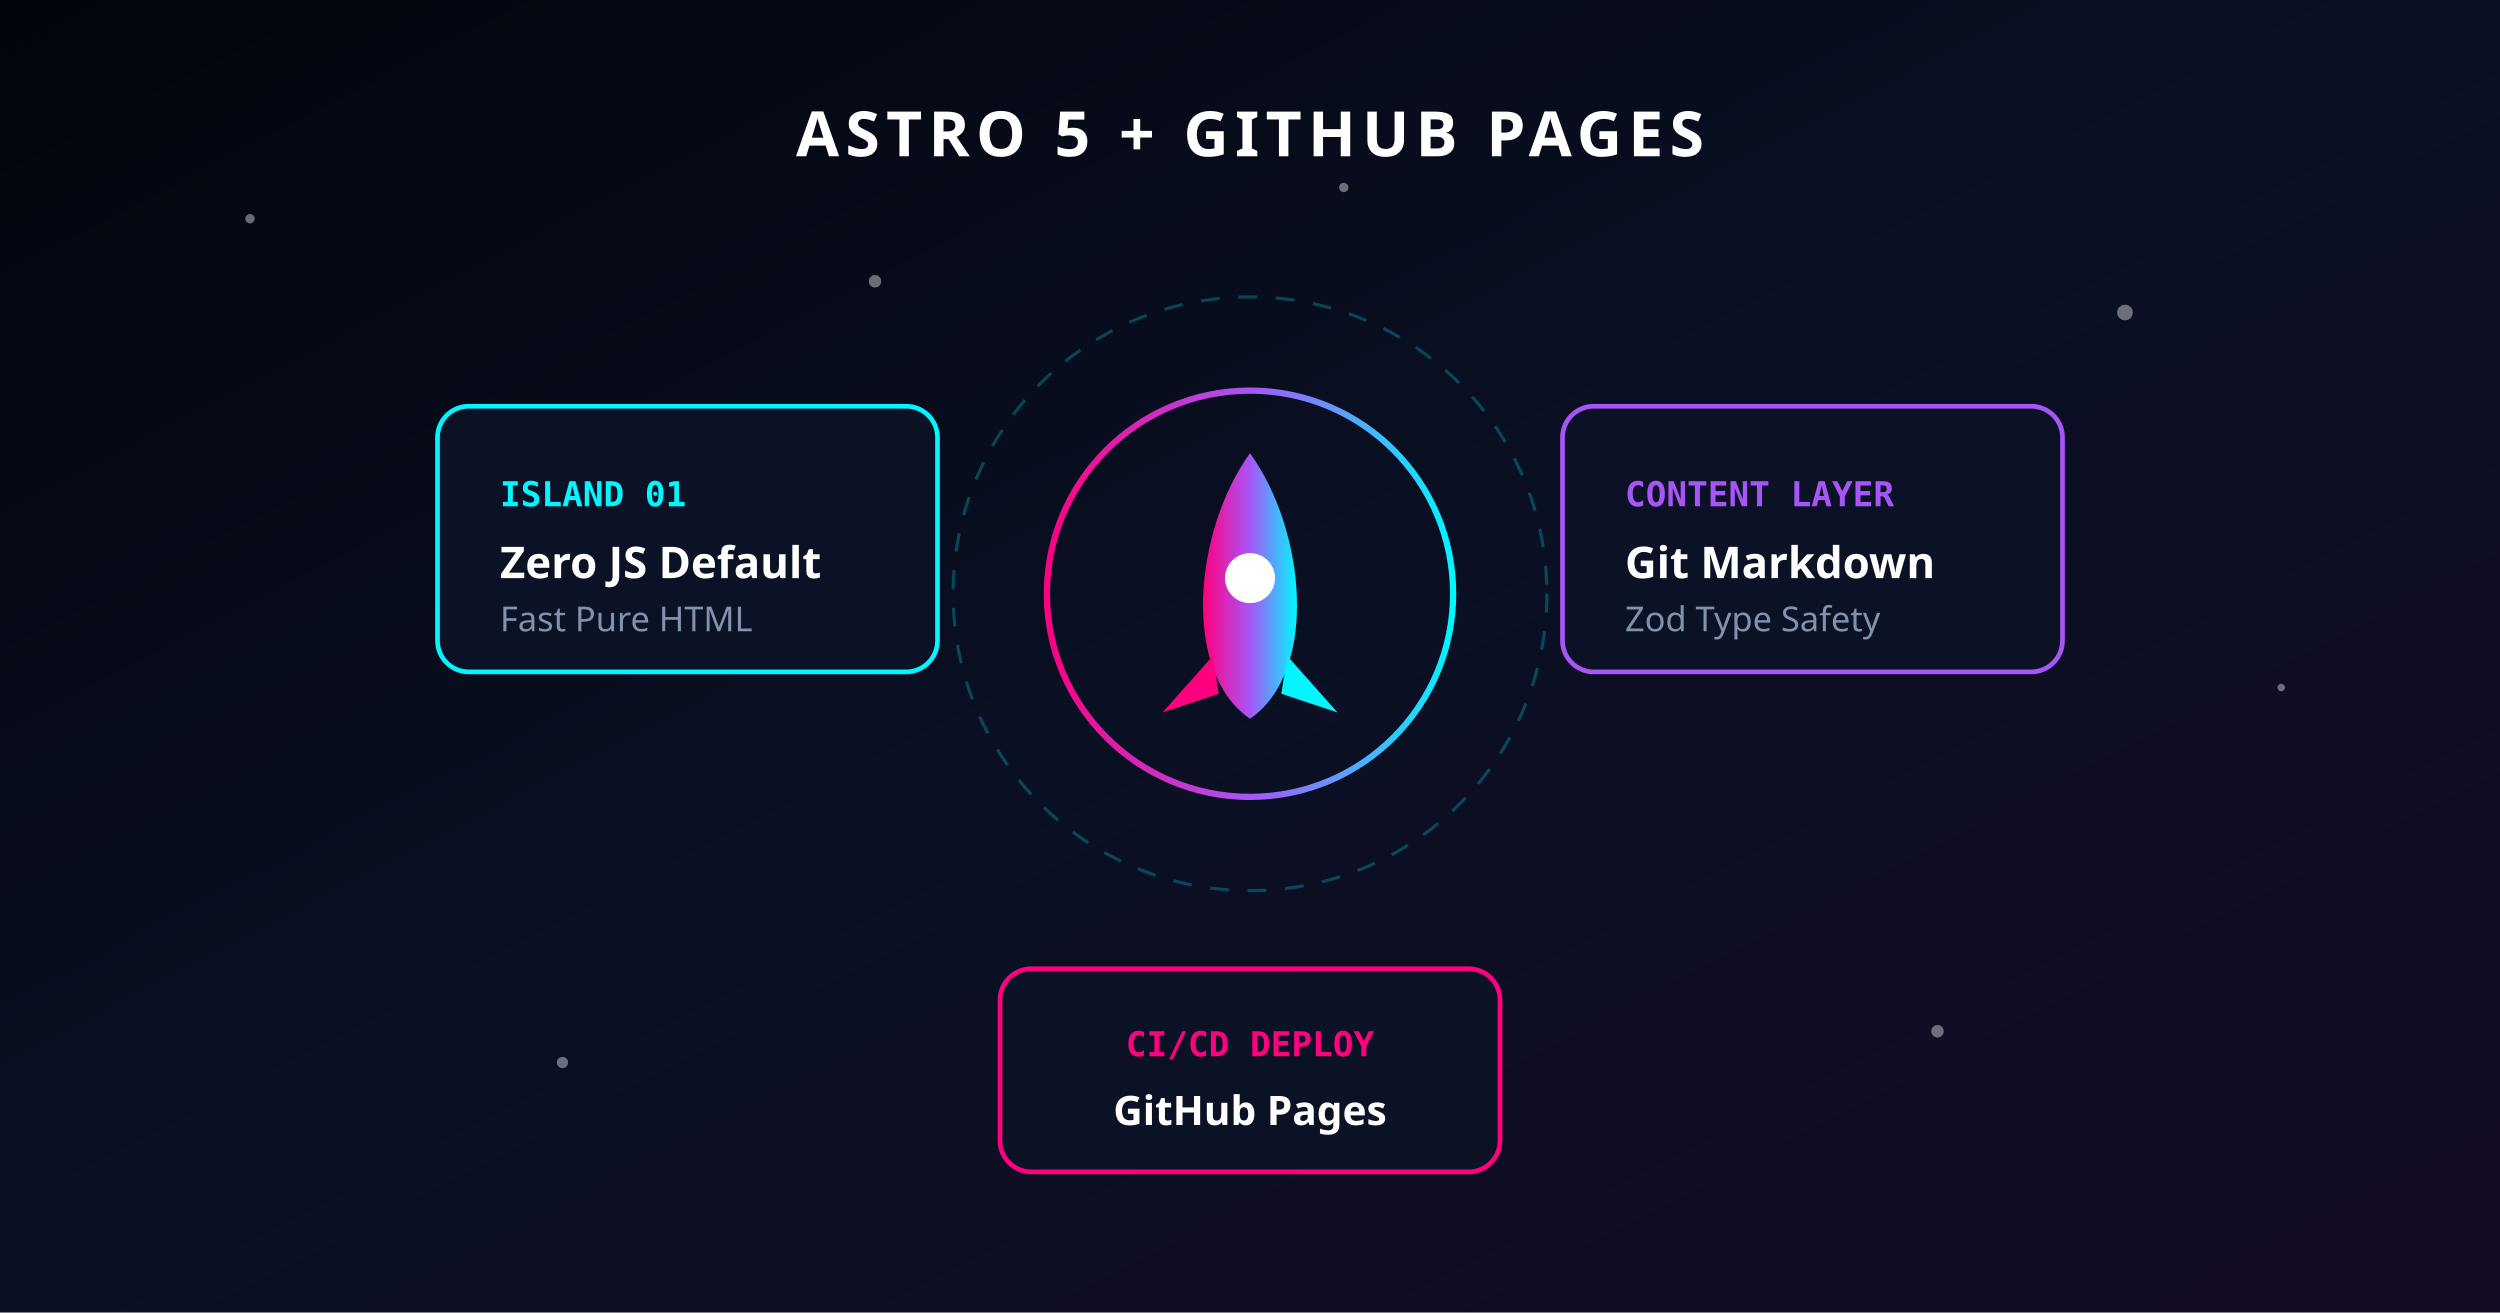
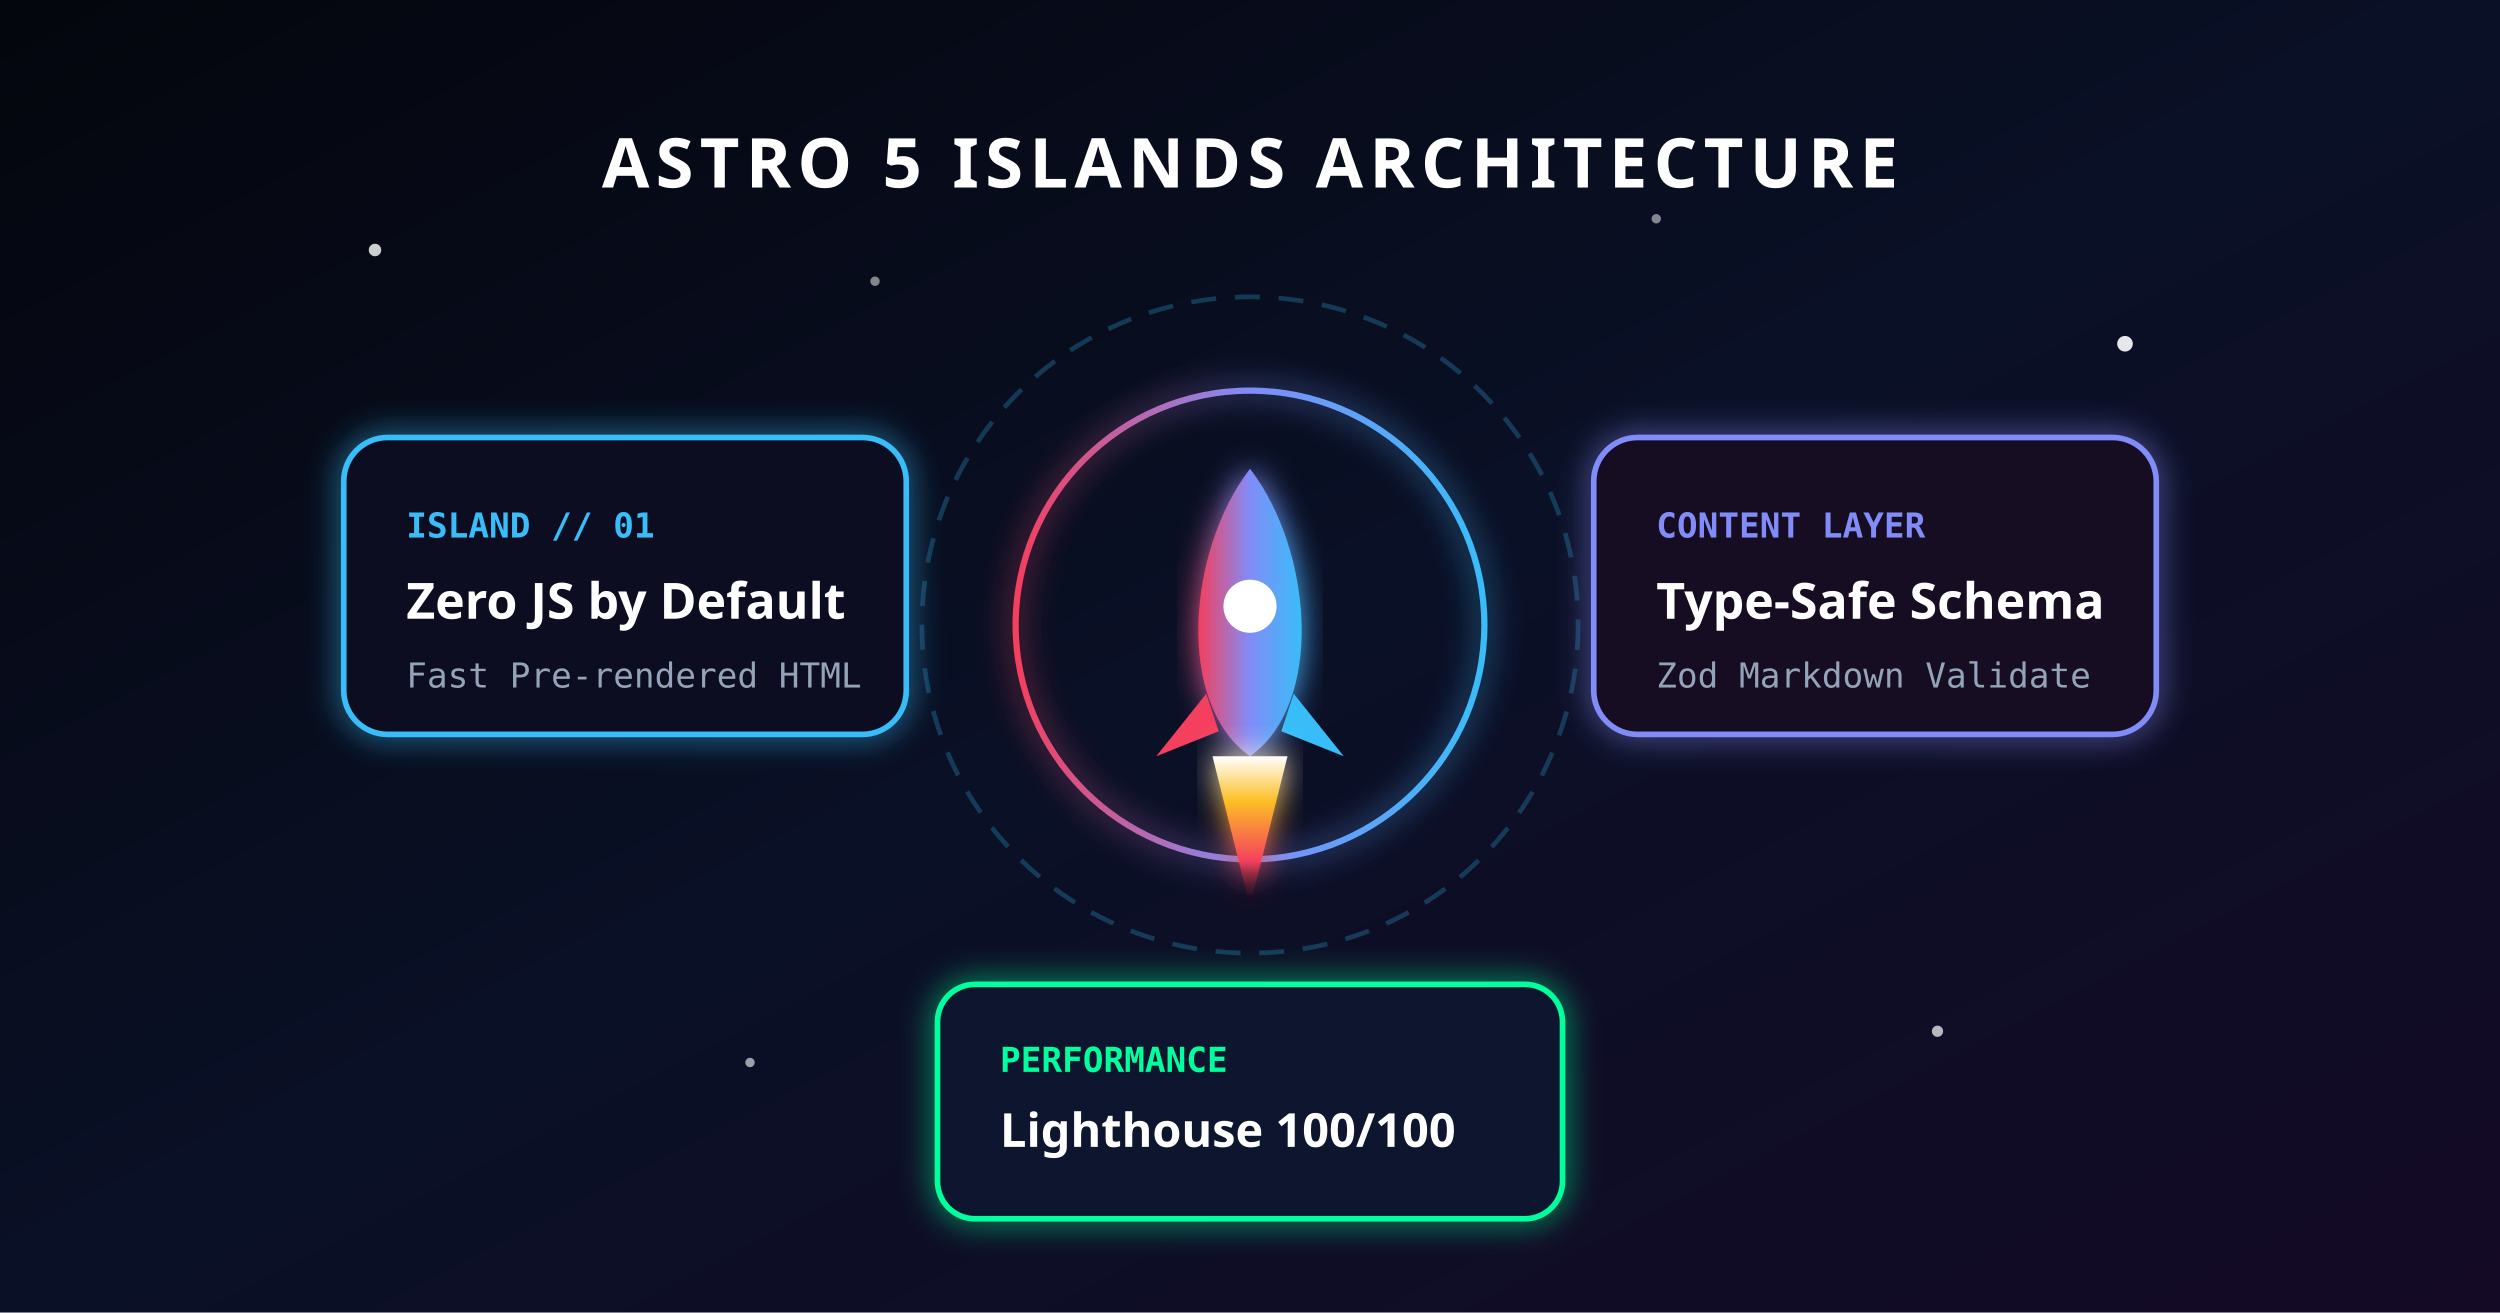
<svg xmlns="http://www.w3.org/2000/svg" viewBox="0 0 800 420" width="800" height="420">
  <defs>
    <linearGradient id="bgAstro" x1="0%" y1="0%" x2="100%" y2="100%">
-       <stop offset="0%" stop-color="#03050c" />
-       <stop offset="50%" stop-color="#0a1024" />
-       <stop offset="100%" stop-color="#140a24" />
+       <stop offset="0%" stop-color="#04060d" />
+       <stop offset="50%" stop-color="#0a1026" />
+       <stop offset="100%" stop-color="#140a26" />
    </linearGradient>
    <linearGradient id="astroGrad" x1="0%" y1="0%" x2="100%" y2="0%">
-       <stop offset="0%" stop-color="#ff007f" />
-       <stop offset="50%" stop-color="#a855f7" />
-       <stop offset="100%" stop-color="#00f7ff" />
+       <stop offset="0%" stop-color="#f43f5e" />
+       <stop offset="50%" stop-color="#818cf8" />
+       <stop offset="100%" stop-color="#38bdf8" />
    </linearGradient>
+     <linearGradient id="flameGrad" x1="0%" y1="0%" x2="0%" y2="100%">
+       <stop offset="0%" stop-color="#ffffff" />
+       <stop offset="30%" stop-color="#fbbf24" />
+       <stop offset="70%" stop-color="#f43f5e" />
+       <stop offset="100%" stop-color="transparent" />
+     </linearGradient>
+     <filter id="astroGlow" x="-20%" y="-20%" width="140%" height="140%">
+       <feGaussianBlur stdDeviation="5" result="blur" />
+       <feMerge>
+         <feMergeNode in="blur" />
+         <feMergeNode in="SourceGraphic" />
+       </feMerge>
+     </filter>
+     <style>
+       @keyframes flameThrust {
+         0%, 100% { transform: scaleY(0.85) scaleX(0.9); opacity: 0.85; }
+         50% { transform: scaleY(1.35) scaleX(1.1); opacity: 1; filter: drop-shadow(0 0 15px #f43f5e); }
+       }
+       @keyframes floatIsland1 {
+         0%, 100% { transform: translateY(0); }
+         50% { transform: translateY(-8px); }
+       }
+       @keyframes floatIsland2 {
+         0%, 100% { transform: translateY(0); }
+         50% { transform: translateY(8px); }
+       }
+       @keyframes orbitStarfield {
+         from { transform: rotate(0deg); }
+         to { transform: rotate(360deg); }
+       }
+       @keyframes twinkleStar {
+         0%, 100% { opacity: 0.3; transform: scale(0.8); }
+         50% { opacity: 1; transform: scale(1.3); }
+       }
+ 
+       .flame-anim { animation: flameThrust 0.6s ease-in-out infinite alternate; transform-origin: top; }
+       .island-1 { animation: floatIsland1 4s ease-in-out infinite; }
+       .island-2 { animation: floatIsland2 4.5s ease-in-out infinite 0.5s; }
+       .island-3 { animation: floatIsland1 5s ease-in-out infinite 1s; }
+       .orbit-stars { animation: orbitStarfield 30s linear infinite; transform-origin: 400px 200px; }
+       .twinkle-1 { animation: twinkleStar 2s ease-in-out infinite; }
+       .twinkle-2 { animation: twinkleStar 2.6s ease-in-out infinite 0.8s; }
+     </style>
  </defs>
  <rect width="800" height="420" fill="url(#bgAstro)" />
-   <g fill="#ffffff" opacity="0.4">
-     <circle cx="80" cy="70" r="1.5" />
-     <circle cx="150" cy="190" r="1.2" />
-     <circle cx="280" cy="90" r="2" />
-     <circle cx="430" cy="60" r="1.5" />
-     <circle cx="680" cy="100" r="2.5" />
-     <circle cx="730" cy="220" r="1.2" />
-     <circle cx="620" cy="330" r="2" />
-     <circle cx="180" cy="340" r="1.8" />
+   <g class="orbit-stars" fill="#ffffff">
+     <circle class="twinkle-1" cx="120" cy="80" r="2" opacity="0.8" />
+     <circle class="twinkle-2" cx="240" cy="340" r="1.5" opacity="0.6" />
+     <circle class="twinkle-1" cx="680" cy="110" r="2.5" opacity="0.9" />
+     <circle class="twinkle-2" cx="620" cy="330" r="1.8" opacity="0.7" />
+     <circle cx="280" cy="90" r="1.5" opacity="0.5" />
+     <circle cx="530" cy="70" r="1.5" opacity="0.5" />
  </g>
-   <g transform="translate(400, 190)">
-     <circle cx="0" cy="0" r="95" fill="none" stroke="rgba(0, 247, 255, 0.25)" stroke-dasharray="6 6" />
-     <circle cx="0" cy="0" r="65" fill="none" stroke="url(#astroGrad)" stroke-width="2" />
-     <path d="M 0,-45 C 18,-20 22,25 0,40 C -22,25 -18,-20 0,-45 Z" fill="url(#astroGrad)" />
-     <circle cx="0" cy="-5" r="8" fill="#ffffff" />
-     <polygon points="-12,20 -28,38 -10,32" fill="#ff007f" />
-     <polygon points="12,20 28,38 10,32" fill="#00f7ff" />
+   <g transform="translate(400, 200)">
+     <circle cx="0" cy="0" r="105" fill="none" stroke="rgba(56, 189, 248, 0.25)" stroke-dasharray="8 6" stroke-width="1.5" />
+     <circle cx="0" cy="0" r="75" fill="none" stroke="url(#astroGrad)" stroke-width="2" filter="url(#astroGlow)" />
+     <path d="M 0,-50 C 20,-24 24,25 0,42 C -24,25 -20,-24 0,-50 Z" fill="url(#astroGrad)" filter="url(#astroGlow)" />
+     <circle cx="0" cy="-6" r="8.5" fill="#ffffff" />
+     <polygon points="-14,22 -30,42 -10,34" fill="#f43f5e" />
+     <polygon points="14,22 30,42 10,34" fill="#38bdf8" />
+     <g class="flame-anim" transform="translate(0, 42)">
+       <polygon points="0,48 -12,0 12,0" fill="url(#flameGrad)" filter="url(#astroGlow)" />
+     </g>
  </g>
-   <g transform="translate(140, 130)">
-     <rect width="160" height="85" rx="10" fill="#0c1226" stroke="#00f7ff" stroke-width="1.5" />
-     <text x="20" y="32" fill="#00f7ff" font-family="'JetBrains Mono', monospace" font-size="11" font-weight="bold">ISLAND 01</text>
-     <text x="20" y="55" fill="#ffffff" font-family="'Plus Jakarta Sans', sans-serif" font-size="14" font-weight="bold">Zero JS Default</text>
-     <text x="20" y="72" fill="#8292ab" font-family="'Plus Jakarta Sans', sans-serif" font-size="11">Fast Pure HTML</text>
+   <g class="island-1" transform="translate(110, 140)">
+     <rect width="180" height="95" rx="14" fill="#081024" stroke="#38bdf8" stroke-width="1.8" filter="url(#astroGlow)" />
+     <text x="20" y="32" fill="#38bdf8" font-family="'JetBrains Mono', monospace" font-size="11" font-weight="bold">ISLAND // 01</text>
+     <text x="20" y="58" fill="#ffffff" font-family="'Outfit', sans-serif" font-size="16" font-weight="bold">Zero JS by Default</text>
+     <text x="20" y="80" fill="#94a3b8" font-family="'JetBrains Mono', monospace" font-size="11">Fast Pre-rendered HTML</text>
  </g>
-   <g transform="translate(500, 130)">
-     <rect width="160" height="85" rx="10" fill="#0c1226" stroke="#a855f7" stroke-width="1.5" />
-     <text x="20" y="32" fill="#a855f7" font-family="'JetBrains Mono', monospace" font-size="11" font-weight="bold">CONTENT LAYER</text>
-     <text x="20" y="55" fill="#ffffff" font-family="'Plus Jakarta Sans', sans-serif" font-size="14" font-weight="bold">Git Markdown</text>
-     <text x="20" y="72" fill="#8292ab" font-family="'Plus Jakarta Sans', sans-serif" font-size="11">Zod Type Safety</text>
+   <g class="island-2" transform="translate(510, 140)">
+     <rect width="180" height="95" rx="14" fill="#120c24" stroke="#818cf8" stroke-width="1.8" filter="url(#astroGlow)" />
+     <text x="20" y="32" fill="#818cf8" font-family="'JetBrains Mono', monospace" font-size="11" font-weight="bold">CONTENT LAYER</text>
+     <text x="20" y="58" fill="#ffffff" font-family="'Outfit', sans-serif" font-size="16" font-weight="bold">Type-Safe Schema</text>
+     <text x="20" y="80" fill="#94a3b8" font-family="'JetBrains Mono', monospace" font-size="11">Zod Markdown Validate</text>
  </g>
-   <g transform="translate(320, 310)">
-     <rect width="160" height="65" rx="10" fill="#0c1226" stroke="#ff007f" stroke-width="1.5" />
-     <text x="80" y="28" fill="#ff007f" font-family="'JetBrains Mono', monospace" font-size="11" font-weight="bold" text-anchor="middle">CI/CD DEPLOY</text>
-     <text x="80" y="50" fill="#ffffff" font-family="'Plus Jakarta Sans', sans-serif" font-size="13" font-weight="bold" text-anchor="middle">GitHub Pages</text>
+   <g class="island-3" transform="translate(300, 315)">
+     <rect width="200" height="75" rx="12" fill="#0c172e" stroke="#00ff9d" stroke-width="1.8" filter="url(#astroGlow)" />
+     <text x="20" y="28" fill="#00ff9d" font-family="'JetBrains Mono', monospace" font-size="11" font-weight="bold">PERFORMANCE</text>
+     <text x="20" y="52" fill="#ffffff" font-family="'Outfit', sans-serif" font-size="15" font-weight="bold">Lighthouse 100/100</text>
  </g>
-   <text x="400" y="50" fill="#ffffff" font-family="'Space Grotesk', sans-serif" font-size="20" font-weight="bold" text-anchor="middle" letter-spacing="2">ASTRO 5 + GITHUB PAGES</text>
+   <text x="400" y="60" fill="#ffffff" font-family="'Outfit', sans-serif" font-size="22" font-weight="800" text-anchor="middle" letter-spacing="2">ASTRO 5 ISLANDS ARCHITECTURE</text>
</svg>
